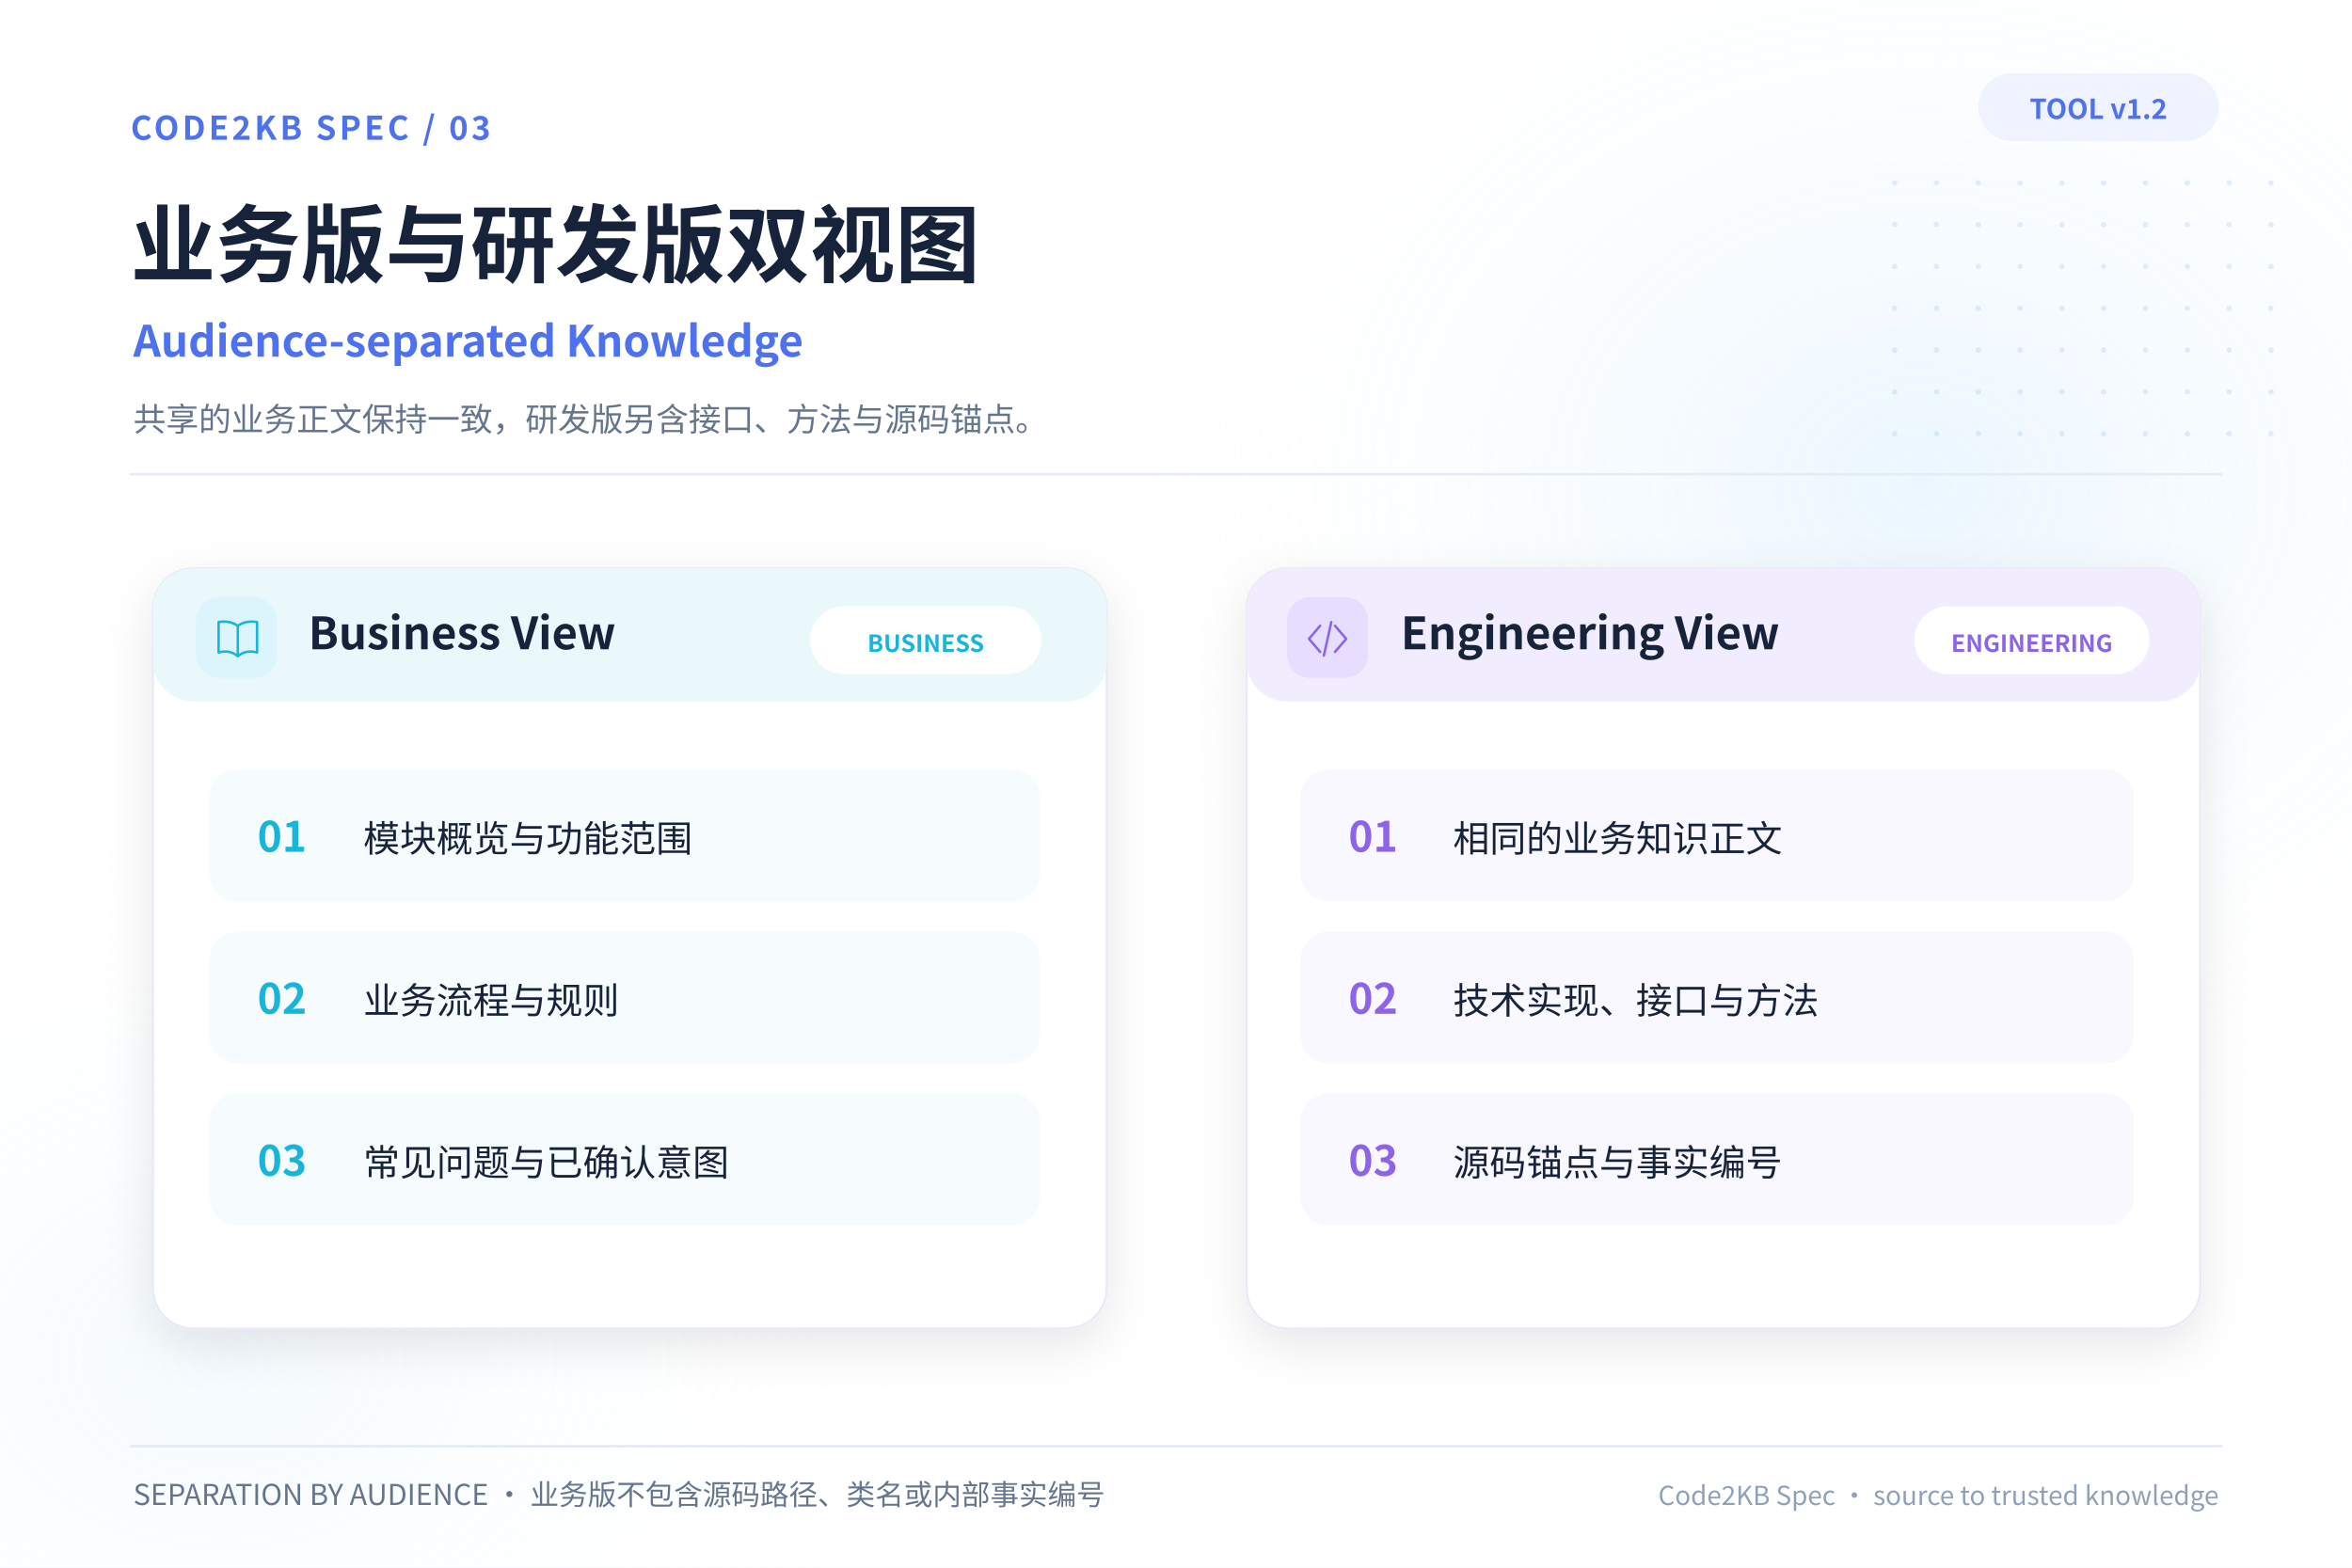
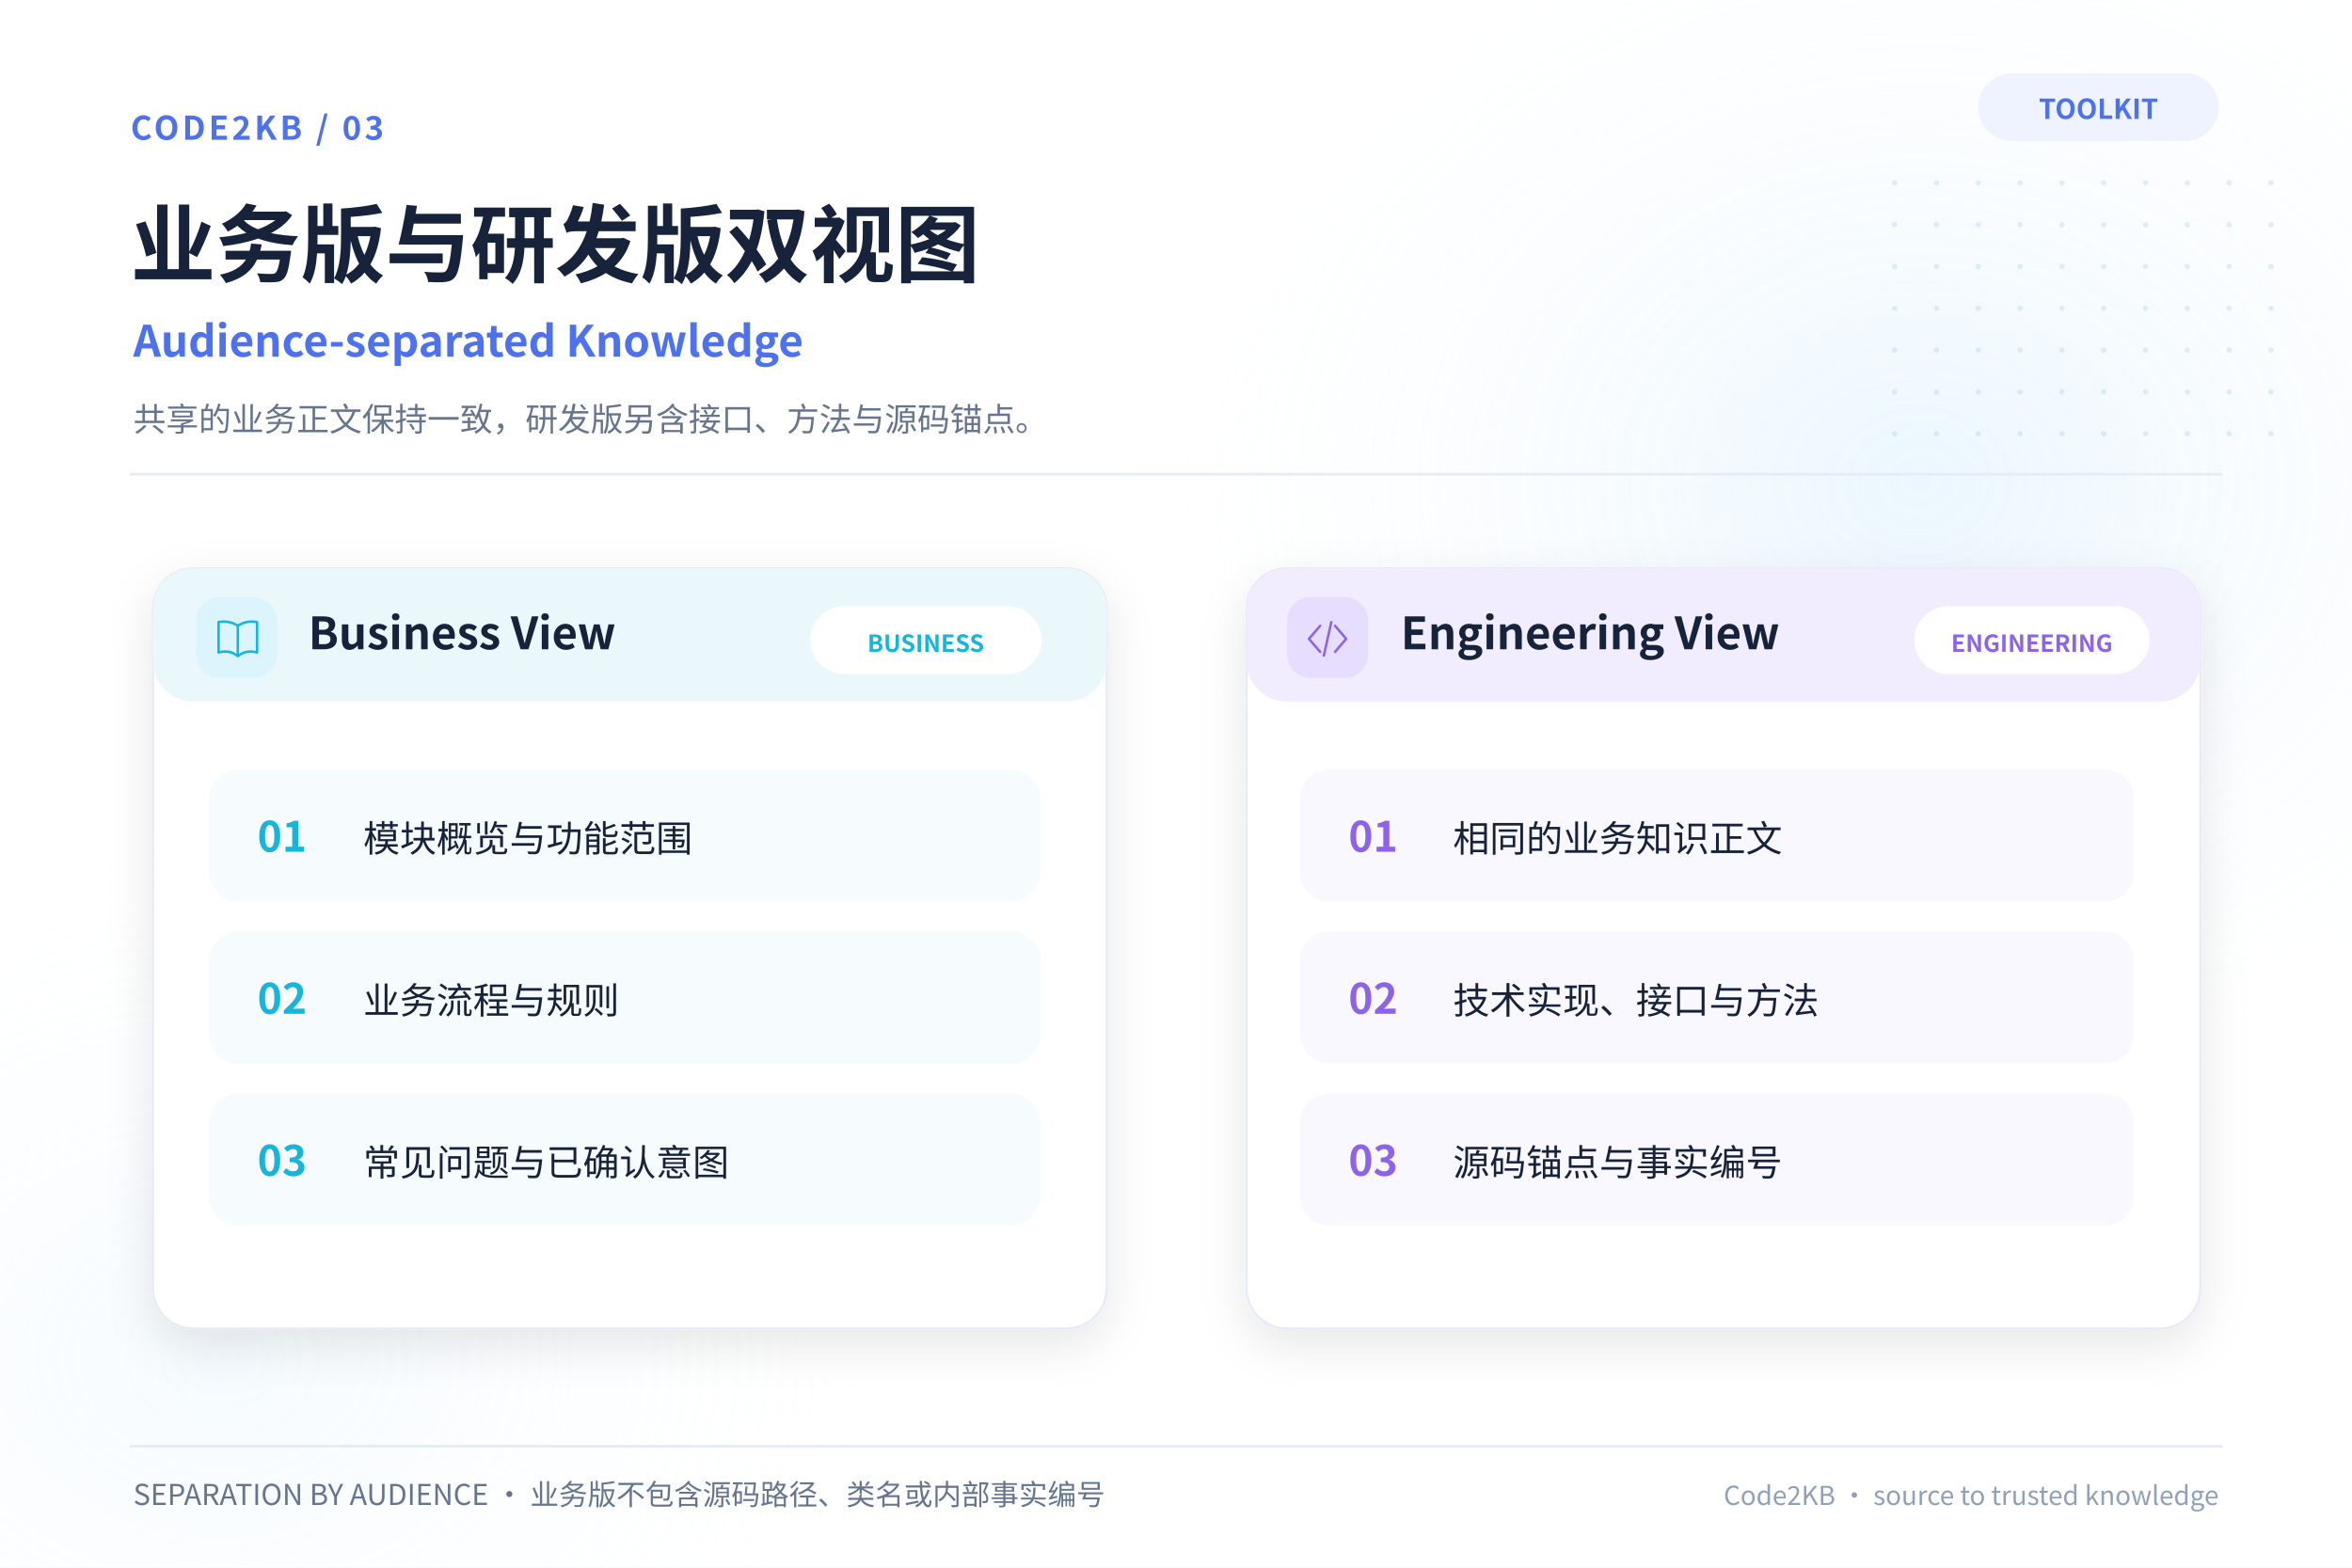
<svg xmlns="http://www.w3.org/2000/svg" width="1800" height="1200" viewBox="0 0 1800 1200">
  <defs>
    <linearGradient id="brand" x1="0" y1="0" x2="1" y2="1">
      <stop stop-color="#14C9E4" />
      <stop offset=".48" stop-color="#507EFF" />
      <stop offset="1" stop-color="#9667F4" />
    </linearGradient>
    <linearGradient id="mint" x1="0" y1="0" x2="1" y2="1">
      <stop stop-color="#DAF9FE" />
      <stop offset="1" stop-color="#EEE6FF" />
    </linearGradient>
    <linearGradient id="flow" x1="0" y1="0" x2="1" y2="0">
      <stop stop-color="#22C6DC" />
      <stop offset="1" stop-color="#8F6AF1" />
    </linearGradient>
    <linearGradient id="light" x1="0" y1="0" x2="1" y2="1">
      <stop stop-color="#E8F9FF" />
      <stop offset="1" stop-color="#F4EEFF" />
    </linearGradient>
    <radialGradient id="glow" cx="50%" cy="50%" r="50%">
      <stop stop-color="#C9E8FE" stop-opacity=".57" />
      <stop offset="1" stop-color="#FFFFFF" stop-opacity="0" />
    </radialGradient>
    <filter id="shadow" x="-20%" y="-30%" width="140%" height="170%">
      <feGaussianBlur in="SourceAlpha" stdDeviation="18" />
      <feOffset dy="12" />
      <feComponentTransfer>
        <feFuncA type="linear" slope=".095" />
      </feComponentTransfer>
      <feMerge>
        <feMergeNode />
        <feMergeNode in="SourceGraphic" />
      </feMerge>
    </filter>
  </defs>
  <rect x="0" y="0" width="1800" height="1200" rx="0" fill="#FFFFFF" stroke="none" stroke-width="1" opacity="1" />
  <ellipse cx="1470" cy="370" rx="640" ry="520" fill="url(#glow)" opacity="0.65" />
  <ellipse cx="170" cy="1040" rx="550" ry="430" fill="url(#glow)" opacity="0.33" />
  <circle cx="1450" cy="140" r="2.1" fill="#9BC1ED" stroke="none" stroke-width="1" opacity="0.28" />
  <circle cx="1450" cy="172" r="2.1" fill="#9BC1ED" stroke="none" stroke-width="1" opacity="0.28" />
  <circle cx="1450" cy="204" r="2.1" fill="#9BC1ED" stroke="none" stroke-width="1" opacity="0.28" />
  <circle cx="1450" cy="236" r="2.1" fill="#9BC1ED" stroke="none" stroke-width="1" opacity="0.28" />
  <circle cx="1450" cy="268" r="2.1" fill="#9BC1ED" stroke="none" stroke-width="1" opacity="0.28" />
  <circle cx="1450" cy="300" r="2.1" fill="#9BC1ED" stroke="none" stroke-width="1" opacity="0.28" />
  <circle cx="1450" cy="332" r="2.1" fill="#9BC1ED" stroke="none" stroke-width="1" opacity="0.28" />
  <circle cx="1482" cy="140" r="2.1" fill="#9BC1ED" stroke="none" stroke-width="1" opacity="0.28" />
  <circle cx="1482" cy="172" r="2.1" fill="#9BC1ED" stroke="none" stroke-width="1" opacity="0.28" />
  <circle cx="1482" cy="204" r="2.1" fill="#9BC1ED" stroke="none" stroke-width="1" opacity="0.28" />
  <circle cx="1482" cy="236" r="2.1" fill="#9BC1ED" stroke="none" stroke-width="1" opacity="0.28" />
  <circle cx="1482" cy="268" r="2.1" fill="#9BC1ED" stroke="none" stroke-width="1" opacity="0.28" />
  <circle cx="1482" cy="300" r="2.1" fill="#9BC1ED" stroke="none" stroke-width="1" opacity="0.28" />
  <circle cx="1482" cy="332" r="2.1" fill="#9BC1ED" stroke="none" stroke-width="1" opacity="0.28" />
  <circle cx="1514" cy="140" r="2.1" fill="#9BC1ED" stroke="none" stroke-width="1" opacity="0.28" />
  <circle cx="1514" cy="172" r="2.1" fill="#9BC1ED" stroke="none" stroke-width="1" opacity="0.28" />
  <circle cx="1514" cy="204" r="2.1" fill="#9BC1ED" stroke="none" stroke-width="1" opacity="0.28" />
  <circle cx="1514" cy="236" r="2.1" fill="#9BC1ED" stroke="none" stroke-width="1" opacity="0.28" />
  <circle cx="1514" cy="268" r="2.1" fill="#9BC1ED" stroke="none" stroke-width="1" opacity="0.28" />
  <circle cx="1514" cy="300" r="2.1" fill="#9BC1ED" stroke="none" stroke-width="1" opacity="0.28" />
  <circle cx="1514" cy="332" r="2.1" fill="#9BC1ED" stroke="none" stroke-width="1" opacity="0.28" />
  <circle cx="1546" cy="140" r="2.1" fill="#9BC1ED" stroke="none" stroke-width="1" opacity="0.28" />
  <circle cx="1546" cy="172" r="2.1" fill="#9BC1ED" stroke="none" stroke-width="1" opacity="0.28" />
  <circle cx="1546" cy="204" r="2.1" fill="#9BC1ED" stroke="none" stroke-width="1" opacity="0.28" />
  <circle cx="1546" cy="236" r="2.1" fill="#9BC1ED" stroke="none" stroke-width="1" opacity="0.28" />
  <circle cx="1546" cy="268" r="2.1" fill="#9BC1ED" stroke="none" stroke-width="1" opacity="0.28" />
  <circle cx="1546" cy="300" r="2.1" fill="#9BC1ED" stroke="none" stroke-width="1" opacity="0.28" />
  <circle cx="1546" cy="332" r="2.1" fill="#9BC1ED" stroke="none" stroke-width="1" opacity="0.28" />
  <circle cx="1578" cy="140" r="2.1" fill="#9BC1ED" stroke="none" stroke-width="1" opacity="0.28" />
  <circle cx="1578" cy="172" r="2.1" fill="#9BC1ED" stroke="none" stroke-width="1" opacity="0.28" />
  <circle cx="1578" cy="204" r="2.1" fill="#9BC1ED" stroke="none" stroke-width="1" opacity="0.28" />
  <circle cx="1578" cy="236" r="2.1" fill="#9BC1ED" stroke="none" stroke-width="1" opacity="0.28" />
  <circle cx="1578" cy="268" r="2.1" fill="#9BC1ED" stroke="none" stroke-width="1" opacity="0.28" />
  <circle cx="1578" cy="300" r="2.1" fill="#9BC1ED" stroke="none" stroke-width="1" opacity="0.28" />
  <circle cx="1578" cy="332" r="2.1" fill="#9BC1ED" stroke="none" stroke-width="1" opacity="0.28" />
  <circle cx="1610" cy="140" r="2.1" fill="#9BC1ED" stroke="none" stroke-width="1" opacity="0.28" />
  <circle cx="1610" cy="172" r="2.1" fill="#9BC1ED" stroke="none" stroke-width="1" opacity="0.28" />
  <circle cx="1610" cy="204" r="2.1" fill="#9BC1ED" stroke="none" stroke-width="1" opacity="0.28" />
  <circle cx="1610" cy="236" r="2.1" fill="#9BC1ED" stroke="none" stroke-width="1" opacity="0.28" />
  <circle cx="1610" cy="268" r="2.1" fill="#9BC1ED" stroke="none" stroke-width="1" opacity="0.28" />
  <circle cx="1610" cy="300" r="2.1" fill="#9BC1ED" stroke="none" stroke-width="1" opacity="0.28" />
  <circle cx="1610" cy="332" r="2.1" fill="#9BC1ED" stroke="none" stroke-width="1" opacity="0.28" />
  <circle cx="1642" cy="140" r="2.1" fill="#9BC1ED" stroke="none" stroke-width="1" opacity="0.28" />
  <circle cx="1642" cy="172" r="2.1" fill="#9BC1ED" stroke="none" stroke-width="1" opacity="0.28" />
  <circle cx="1642" cy="204" r="2.1" fill="#9BC1ED" stroke="none" stroke-width="1" opacity="0.28" />
  <circle cx="1642" cy="236" r="2.1" fill="#9BC1ED" stroke="none" stroke-width="1" opacity="0.28" />
  <circle cx="1642" cy="268" r="2.1" fill="#9BC1ED" stroke="none" stroke-width="1" opacity="0.28" />
  <circle cx="1642" cy="300" r="2.1" fill="#9BC1ED" stroke="none" stroke-width="1" opacity="0.28" />
  <circle cx="1642" cy="332" r="2.1" fill="#9BC1ED" stroke="none" stroke-width="1" opacity="0.28" />
  <circle cx="1674" cy="140" r="2.1" fill="#9BC1ED" stroke="none" stroke-width="1" opacity="0.28" />
  <circle cx="1674" cy="172" r="2.1" fill="#9BC1ED" stroke="none" stroke-width="1" opacity="0.28" />
  <circle cx="1674" cy="204" r="2.1" fill="#9BC1ED" stroke="none" stroke-width="1" opacity="0.28" />
  <circle cx="1674" cy="236" r="2.1" fill="#9BC1ED" stroke="none" stroke-width="1" opacity="0.28" />
  <circle cx="1674" cy="268" r="2.1" fill="#9BC1ED" stroke="none" stroke-width="1" opacity="0.28" />
  <circle cx="1674" cy="300" r="2.1" fill="#9BC1ED" stroke="none" stroke-width="1" opacity="0.28" />
  <circle cx="1674" cy="332" r="2.1" fill="#9BC1ED" stroke="none" stroke-width="1" opacity="0.28" />
  <circle cx="1706" cy="140" r="2.1" fill="#9BC1ED" stroke="none" stroke-width="1" opacity="0.28" />
  <circle cx="1706" cy="172" r="2.1" fill="#9BC1ED" stroke="none" stroke-width="1" opacity="0.28" />
  <circle cx="1706" cy="204" r="2.1" fill="#9BC1ED" stroke="none" stroke-width="1" opacity="0.28" />
  <circle cx="1706" cy="236" r="2.1" fill="#9BC1ED" stroke="none" stroke-width="1" opacity="0.28" />
  <circle cx="1706" cy="268" r="2.1" fill="#9BC1ED" stroke="none" stroke-width="1" opacity="0.28" />
  <circle cx="1706" cy="300" r="2.1" fill="#9BC1ED" stroke="none" stroke-width="1" opacity="0.28" />
  <circle cx="1706" cy="332" r="2.1" fill="#9BC1ED" stroke="none" stroke-width="1" opacity="0.28" />
  <circle cx="1738" cy="140" r="2.1" fill="#9BC1ED" stroke="none" stroke-width="1" opacity="0.28" />
  <circle cx="1738" cy="172" r="2.1" fill="#9BC1ED" stroke="none" stroke-width="1" opacity="0.28" />
  <circle cx="1738" cy="204" r="2.1" fill="#9BC1ED" stroke="none" stroke-width="1" opacity="0.28" />
  <circle cx="1738" cy="236" r="2.1" fill="#9BC1ED" stroke="none" stroke-width="1" opacity="0.28" />
  <circle cx="1738" cy="268" r="2.1" fill="#9BC1ED" stroke="none" stroke-width="1" opacity="0.28" />
  <circle cx="1738" cy="300" r="2.1" fill="#9BC1ED" stroke="none" stroke-width="1" opacity="0.28" />
  <circle cx="1738" cy="332" r="2.1" fill="#9BC1ED" stroke="none" stroke-width="1" opacity="0.28" />
-   <text x="100" y="107" font-family="Noto Sans CJK SC, sans-serif" font-size="25" font-weight="650" fill="#4D71EF" text-anchor="start" letter-spacing="2.4">CODE2KB SPEC  /  03</text>
+   <text x="100" y="107" font-family="Noto Sans CJK SC, sans-serif" font-size="25" font-weight="650" fill="#4D71EF" text-anchor="start" letter-spacing="2.4">CODE2KB  /  03</text>
  <rect x="1514" y="56" width="184" height="52" rx="26" fill="#EEF3FF" stroke="none" stroke-width="1" opacity="1" />
-   <text x="1606.0" y="91" font-family="Noto Sans CJK SC, sans-serif" font-size="21" font-weight="550" fill="#4D71EF" text-anchor="middle" letter-spacing="0">TOOL v1.2</text>
+   <text x="1606.0" y="91" font-family="Noto Sans CJK SC, sans-serif" font-size="21" font-weight="550" fill="#4D71EF" text-anchor="middle" letter-spacing="0">TOOLKIT</text>
  <text x="100" y="211" font-family="Noto Sans CJK SC, sans-serif" font-size="65" font-weight="720" fill="#17233B" text-anchor="start" letter-spacing="0">业务版与研发版双视图</text>
  <text x="102" y="273" font-family="Noto Sans CJK SC, sans-serif" font-size="33" font-weight="580" fill="#4D71EF" text-anchor="start" letter-spacing="0">Audience-separated Knowledge</text>
  <text x="102" y="330" font-family="Noto Sans CJK SC, sans-serif" font-size="25" font-weight="400" fill="#66758E" text-anchor="start" letter-spacing="0">共享的业务正文保持一致，研发版另含接口、方法与源码锚点。</text>
  <path d="M100 363 L1700 363" fill="none" stroke="#E6ECF7" stroke-width="2" stroke-linecap="round" stroke-linejoin="round" opacity="1" />
  <rect x="117" y="435" width="730" height="582" rx="31" fill="white" stroke="#E7EBF7" stroke-width="1.8" opacity="1" filter="url(#shadow)" />
  <rect x="117" y="435" width="730" height="102" rx="31" fill="#EAF8FC" stroke="none" stroke-width="1" opacity="1" />
  <rect x="150" y="457" width="62" height="62" rx="18" fill="#DCF5FC" stroke="none" stroke-width="1" opacity="1" />
  <g transform="translate(163 470) scale(0.475)" stroke="#18B5DB" stroke-width="4" fill="none" stroke-linecap="round" stroke-linejoin="round">
    <path d="M40 19Q27 10 9 13V62Q27 57 40 68Q53 57 71 62V13Q53 10 40 19Z M40 19V68" />
  </g>
  <text x="236" y="497" font-family="Noto Sans CJK SC, sans-serif" font-size="34" font-weight="690" fill="#17233B" text-anchor="start" letter-spacing="0">Business View</text>
  <rect x="620" y="464" width="177" height="52" rx="26" fill="#FFFFFF" stroke="none" stroke-width="1" opacity="1" />
  <text x="708.5" y="499" font-family="Noto Sans CJK SC, sans-serif" font-size="18" font-weight="550" fill="#18B5DB" text-anchor="middle" letter-spacing="0">BUSINESS</text>
  <rect x="160" y="589" width="636" height="101" rx="22" fill="#F6FBFE" stroke="none" stroke-width="1" opacity="1" />
  <text x="197" y="652" font-family="Noto Sans CJK SC, sans-serif" font-size="32" font-weight="680" fill="#18B5DB" text-anchor="start" letter-spacing="0">01</text>
  <text x="278" y="652" font-family="Noto Sans CJK SC, sans-serif" font-size="28" font-weight="480" fill="#17233B" text-anchor="start" letter-spacing="0">模块概览与功能范围</text>
  <rect x="160" y="713" width="636" height="101" rx="22" fill="#F6FBFE" stroke="none" stroke-width="1" opacity="1" />
  <text x="197" y="776" font-family="Noto Sans CJK SC, sans-serif" font-size="32" font-weight="680" fill="#18B5DB" text-anchor="start" letter-spacing="0">02</text>
  <text x="278" y="776" font-family="Noto Sans CJK SC, sans-serif" font-size="28" font-weight="480" fill="#17233B" text-anchor="start" letter-spacing="0">业务流程与规则</text>
  <rect x="160" y="837" width="636" height="101" rx="22" fill="#F6FBFE" stroke="none" stroke-width="1" opacity="1" />
  <text x="197" y="900" font-family="Noto Sans CJK SC, sans-serif" font-size="32" font-weight="680" fill="#18B5DB" text-anchor="start" letter-spacing="0">03</text>
  <text x="278" y="900" font-family="Noto Sans CJK SC, sans-serif" font-size="28" font-weight="480" fill="#17233B" text-anchor="start" letter-spacing="0">常见问题与已确认意图</text>
  <rect x="954" y="435" width="730" height="582" rx="31" fill="white" stroke="#E7EBF7" stroke-width="1.8" opacity="1" filter="url(#shadow)" />
  <rect x="954" y="435" width="730" height="102" rx="31" fill="#F1EDFF" stroke="none" stroke-width="1" opacity="1" />
  <rect x="985" y="457" width="62" height="62" rx="18" fill="#E7DEFF" stroke="none" stroke-width="1" opacity="1" />
  <g transform="translate(997 470) scale(0.475)" stroke="#8D64E9" stroke-width="4" fill="none" stroke-linecap="round" stroke-linejoin="round">
    <path d="M28 19 L10 40 L28 61 M52 19 L70 40 L52 61 M46 13 L34 67" />
  </g>
  <text x="1072" y="497" font-family="Noto Sans CJK SC, sans-serif" font-size="34" font-weight="690" fill="#17233B" text-anchor="start" letter-spacing="0">Engineering View</text>
  <rect x="1465" y="464" width="180" height="52" rx="26" fill="#FFFFFF" stroke="none" stroke-width="1" opacity="1" />
  <text x="1555.0" y="499" font-family="Noto Sans CJK SC, sans-serif" font-size="18" font-weight="550" fill="#8D64E9" text-anchor="middle" letter-spacing="0">ENGINEERING</text>
  <rect x="995" y="589" width="638" height="101" rx="22" fill="#F9F7FF" stroke="none" stroke-width="1" opacity="1" />
  <text x="1032" y="652" font-family="Noto Sans CJK SC, sans-serif" font-size="32" font-weight="680" fill="#8D64E9" text-anchor="start" letter-spacing="0">01</text>
  <text x="1112" y="652" font-family="Noto Sans CJK SC, sans-serif" font-size="28" font-weight="480" fill="#17233B" text-anchor="start" letter-spacing="0">相同的业务知识正文</text>
  <rect x="995" y="713" width="638" height="101" rx="22" fill="#F9F7FF" stroke="none" stroke-width="1" opacity="1" />
  <text x="1032" y="776" font-family="Noto Sans CJK SC, sans-serif" font-size="32" font-weight="680" fill="#8D64E9" text-anchor="start" letter-spacing="0">02</text>
  <text x="1112" y="776" font-family="Noto Sans CJK SC, sans-serif" font-size="28" font-weight="480" fill="#17233B" text-anchor="start" letter-spacing="0">技术实现、接口与方法</text>
  <rect x="995" y="837" width="638" height="101" rx="22" fill="#F9F7FF" stroke="none" stroke-width="1" opacity="1" />
  <text x="1032" y="900" font-family="Noto Sans CJK SC, sans-serif" font-size="32" font-weight="680" fill="#8D64E9" text-anchor="start" letter-spacing="0">03</text>
  <text x="1112" y="900" font-family="Noto Sans CJK SC, sans-serif" font-size="28" font-weight="480" fill="#17233B" text-anchor="start" letter-spacing="0">源码锚点与事实编号</text>
  <path d="M100 1107 L1700 1107" fill="none" stroke="#E5EAF4" stroke-width="2" stroke-linecap="round" stroke-linejoin="round" opacity="1" />
  <text x="102" y="1152" font-family="Noto Sans CJK SC, sans-serif" font-size="22" font-weight="450" fill="#66758E" text-anchor="start" letter-spacing="0">SEPARATION BY AUDIENCE  ·  业务版不包含源码路径、类名或内部事实编号</text>
-   <text x="1698" y="1152" font-family="Noto Sans CJK SC, sans-serif" font-size="20" font-weight="400" fill="#8FA0B9" text-anchor="end" letter-spacing="0">Code2KB Spec  ·  source to trusted knowledge</text>
+   <text x="1698" y="1152" font-family="Noto Sans CJK SC, sans-serif" font-size="20" font-weight="400" fill="#8FA0B9" text-anchor="end" letter-spacing="0">Code2KB  ·  source to trusted knowledge</text>
</svg>
